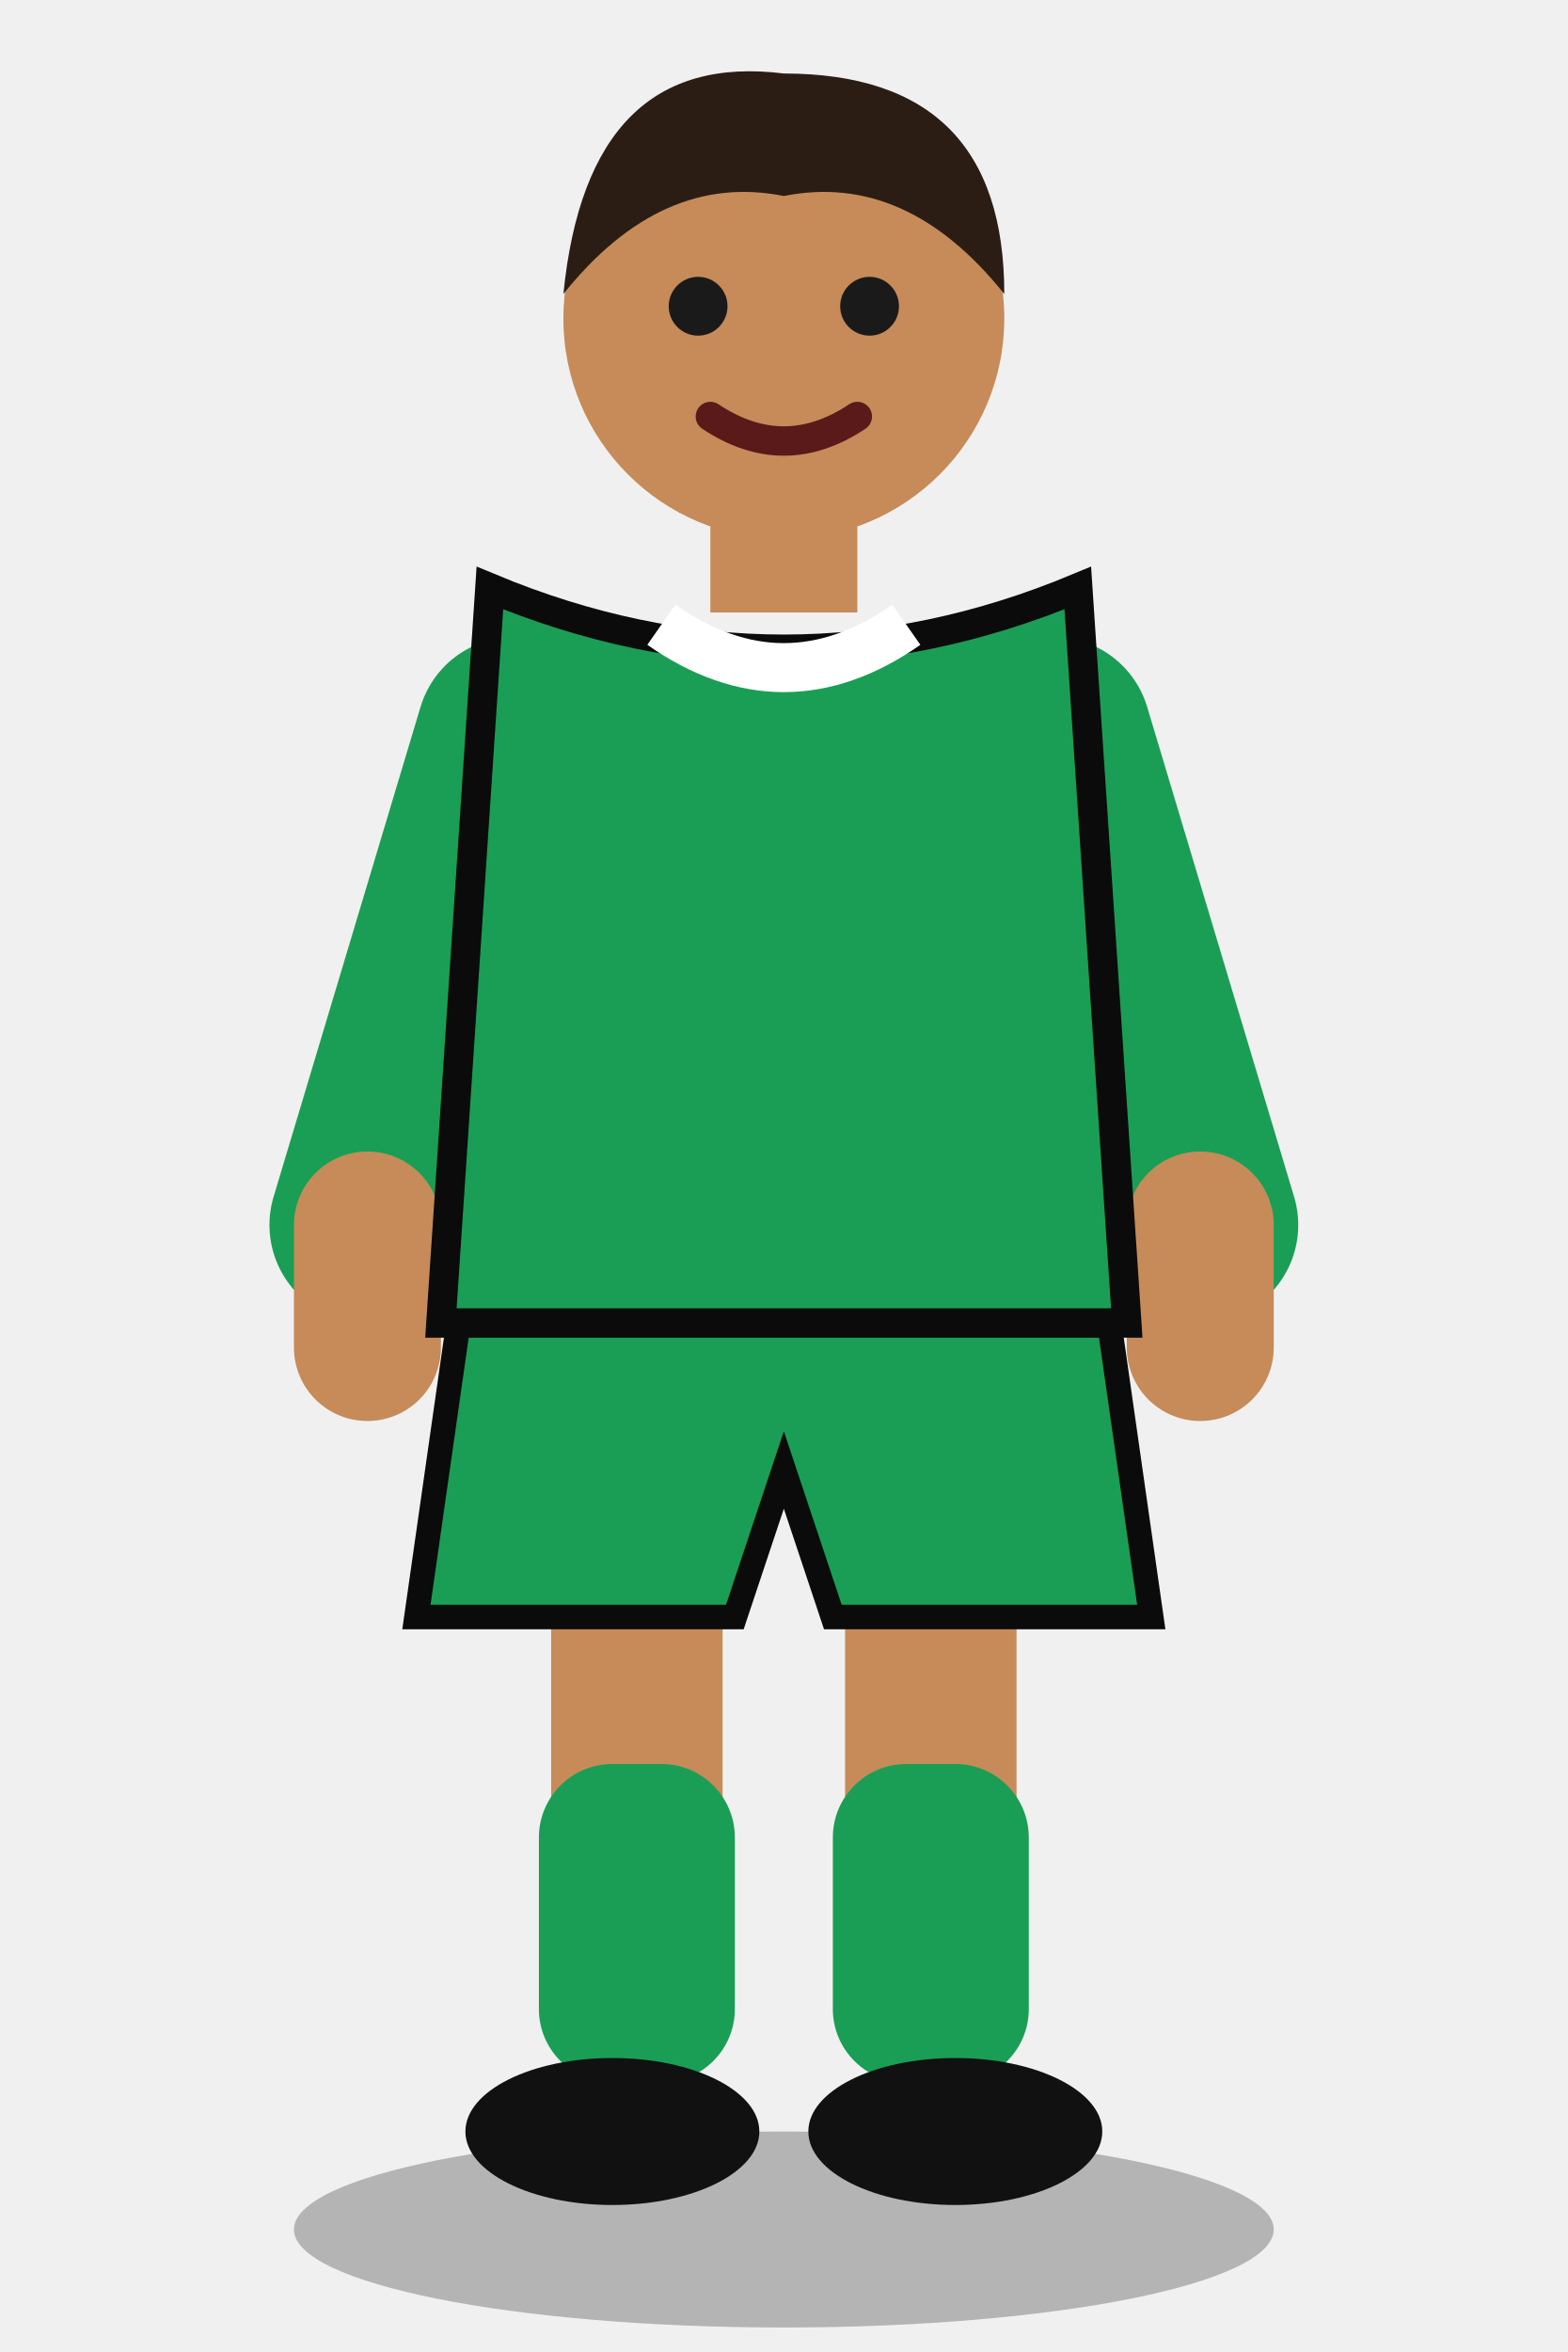
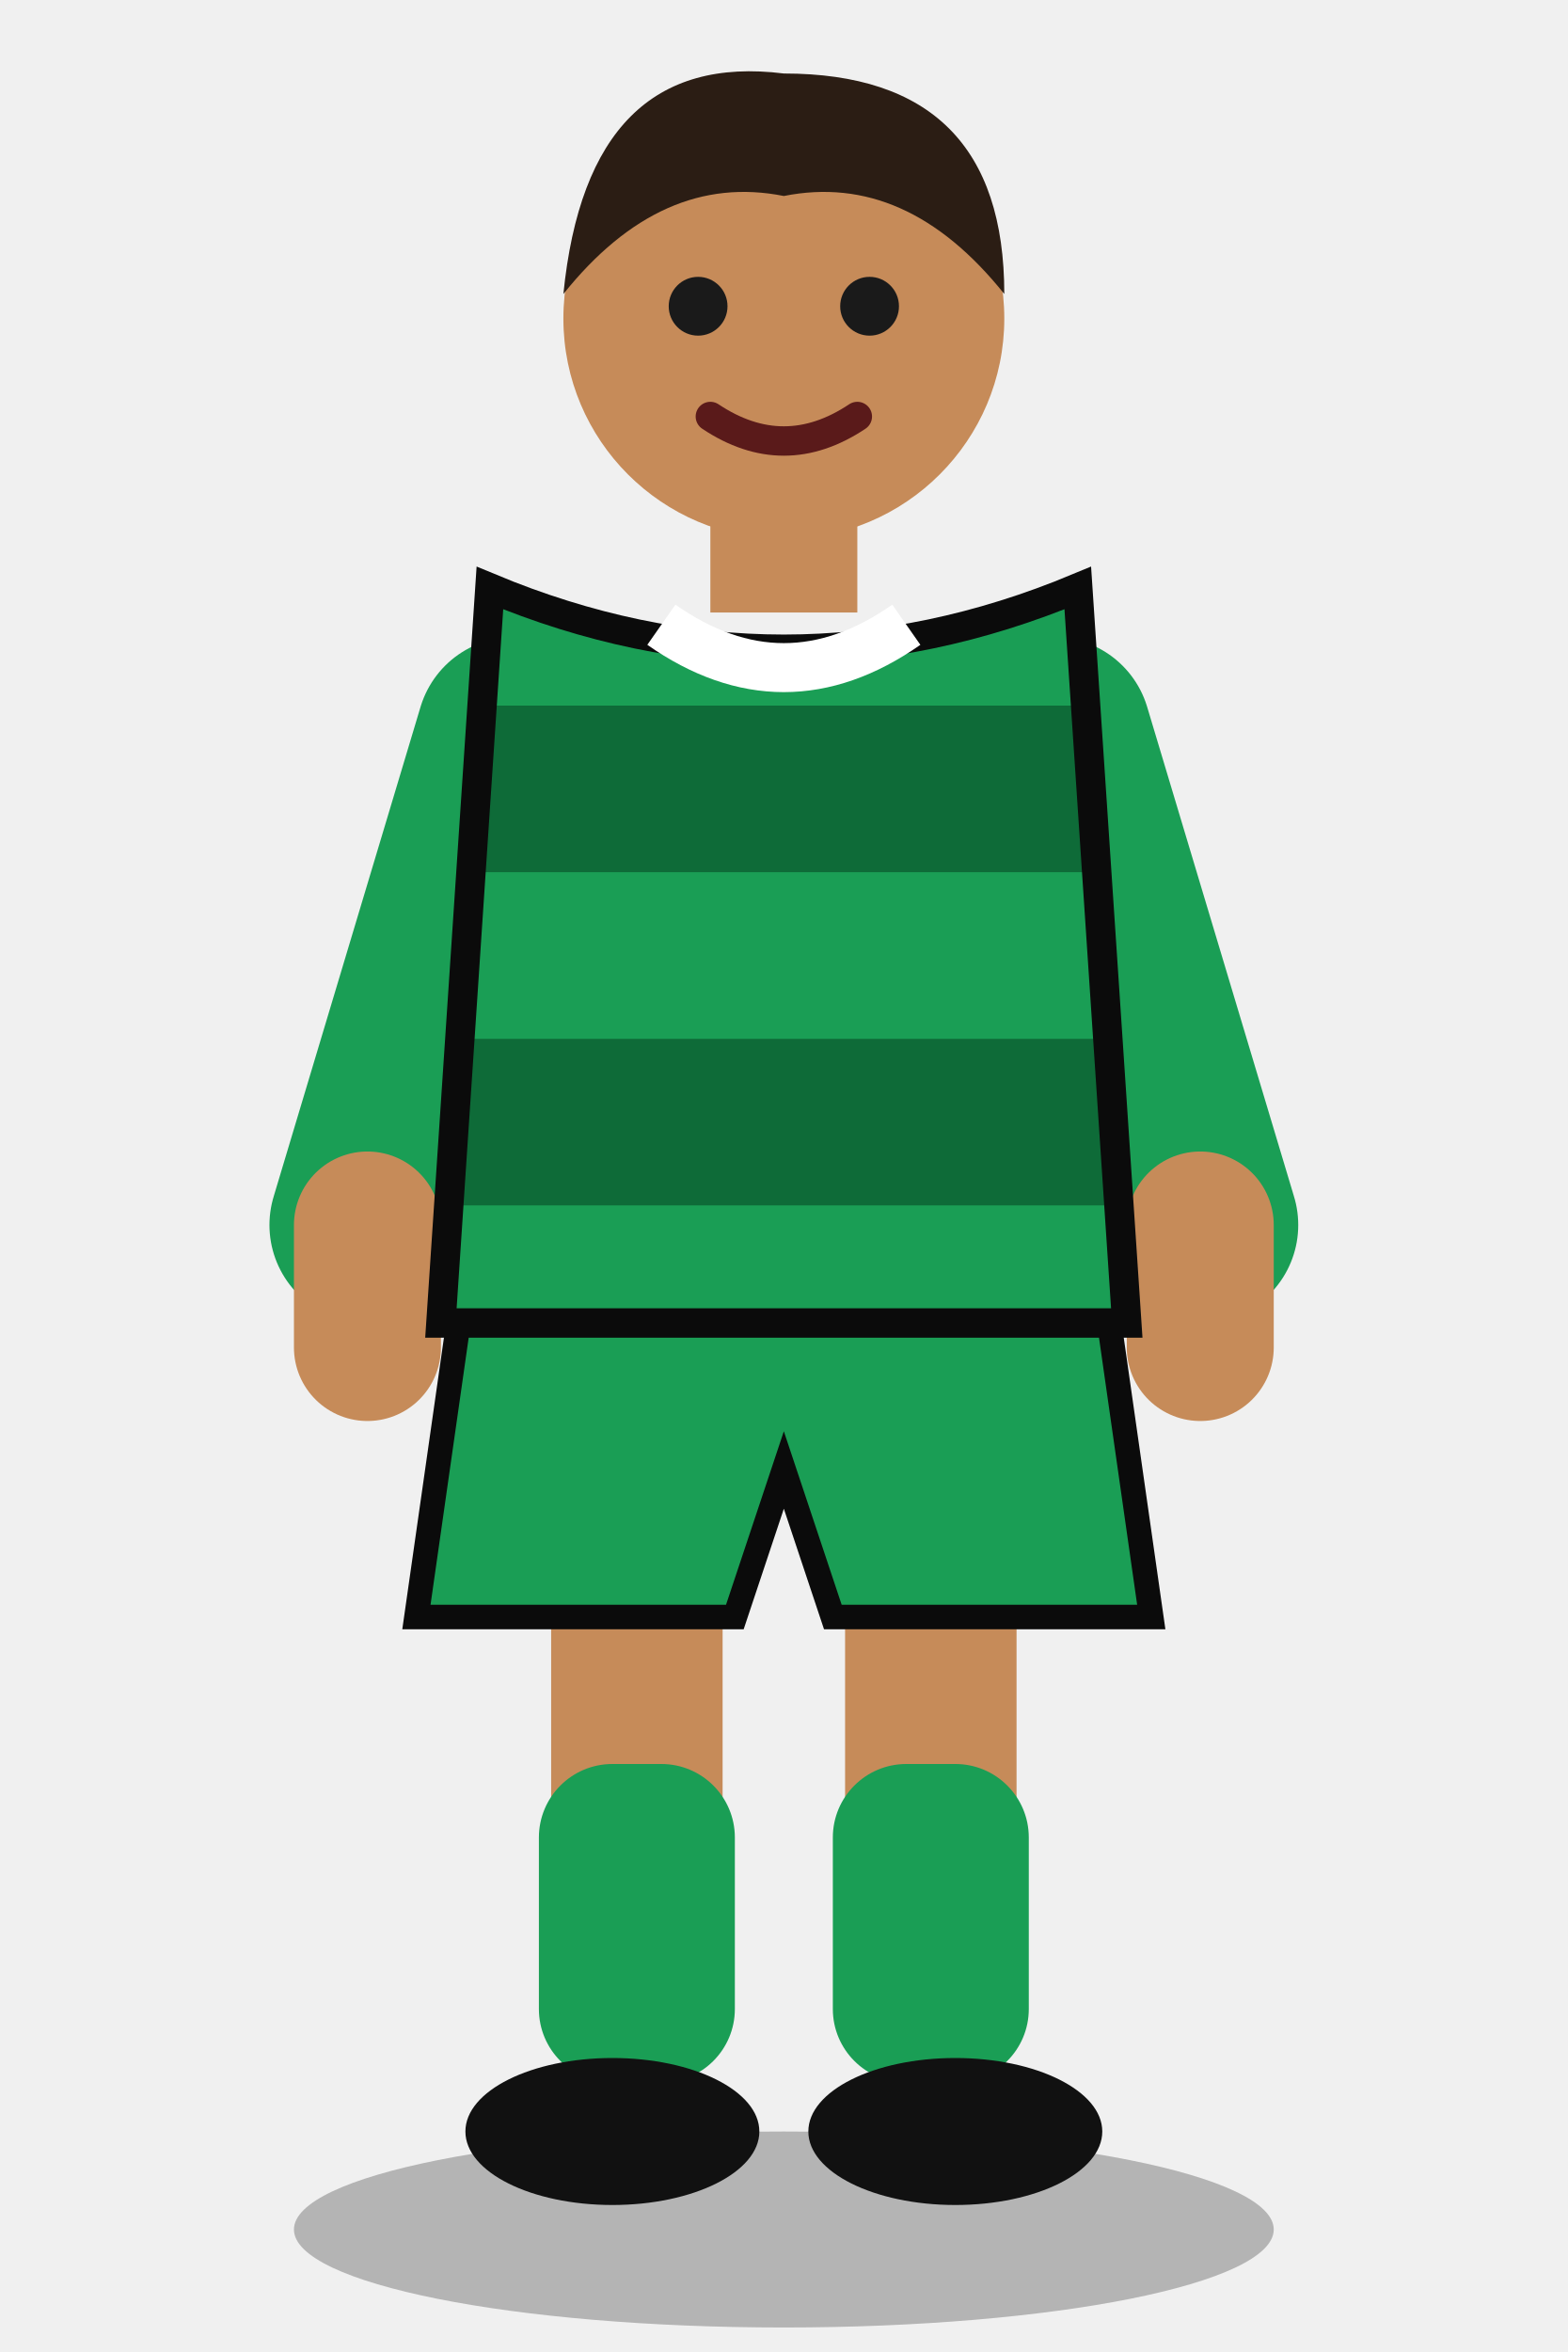
<svg xmlns="http://www.w3.org/2000/svg" width="64" height="96" viewBox="0 0 64 96">
  <ellipse cx="32" cy="91" rx="20" ry="4" fill="#000" opacity=".25" />
  <rect x="22.5" y="60" width="7" height="18" rx="3.5" fill="#C68B59" />
  <rect x="22" y="72" width="8" height="13" rx="3" fill="#1A9E55" />
  <ellipse cx="25" cy="87" rx="6" ry="3" fill="#111" />
  <rect x="34.5" y="60" width="7" height="18" rx="3.5" fill="#C68B59" />
  <rect x="34" y="72" width="8" height="13" rx="3" fill="#1A9E55" />
  <ellipse cx="39" cy="87" rx="6" ry="3" fill="#111" />
  <path d="M19 52 L45 52 L47 66 L34 66 L32 60 L30 66 L17 66 Z" fill="#1A9E55" stroke="#0B0B0B" stroke-width="1" />
  <path d="M21 30 L15 50" stroke="#1A9E55" stroke-width="8" stroke-linecap="round" />
  <path d="M15 50 L15 55" stroke="#C68B59" stroke-width="6" stroke-linecap="round" />
  <path d="M43 30 L49 50" stroke="#1A9E55" stroke-width="8" stroke-linecap="round" />
  <path d="M49 50 L49 55" stroke="#C68B59" stroke-width="6" stroke-linecap="round" />
  <defs>
    <clipPath id="b">
      <path d="M20 24 Q32 29 44 24 L46 54 L18 54 Z" />
    </clipPath>
  </defs>
  <g clip-path="url(#b)">
-     <rect x="16" y="22" width="32" height="34" fill="#1A9E55" />
-     <rect x="16" y="22" width="32" height="34" fill="#1A9E55" />
+     <rect x="16" y="22" width="32" height="34" fill="#0E6B38" />
+     <rect x="16" y="22.00" width="32" height="6.80" fill="#1A9E55" />
+     <rect x="16" y="35.60" width="32" height="6.80" fill="#1A9E55" />
+     <rect x="16" y="49.20" width="32" height="6.80" fill="#1A9E55" />
  </g>
  <path d="M20 24 Q32 29 44 24 L46 54 L18 54 Z" fill="none" stroke="#0B0B0B" stroke-width="1.2" />
  <path d="M27 25.5 Q32 29 37 25.5" fill="none" stroke="#FFFFFF" stroke-width="2" />
  <rect x="29" y="19" width="6" height="6" fill="#C68B59" />
  <circle cx="32" cy="13" r="9" fill="#C68B59" />
  <path d="M23 12 Q24 2 32 3 Q41 3 41 12 Q37 7 32 8 Q27 7 23 12 Z" fill="#2B1D14" />
  <path d="M29 17 Q32 19 35 17" fill="none" stroke="#5A1A1A" stroke-width="1.2" stroke-linecap="round" />
  <circle cx="28.5" cy="12.5" r="1.2" fill="#1A1A1A" />
  <circle cx="35.5" cy="12.5" r="1.2" fill="#1A1A1A" />
</svg>
